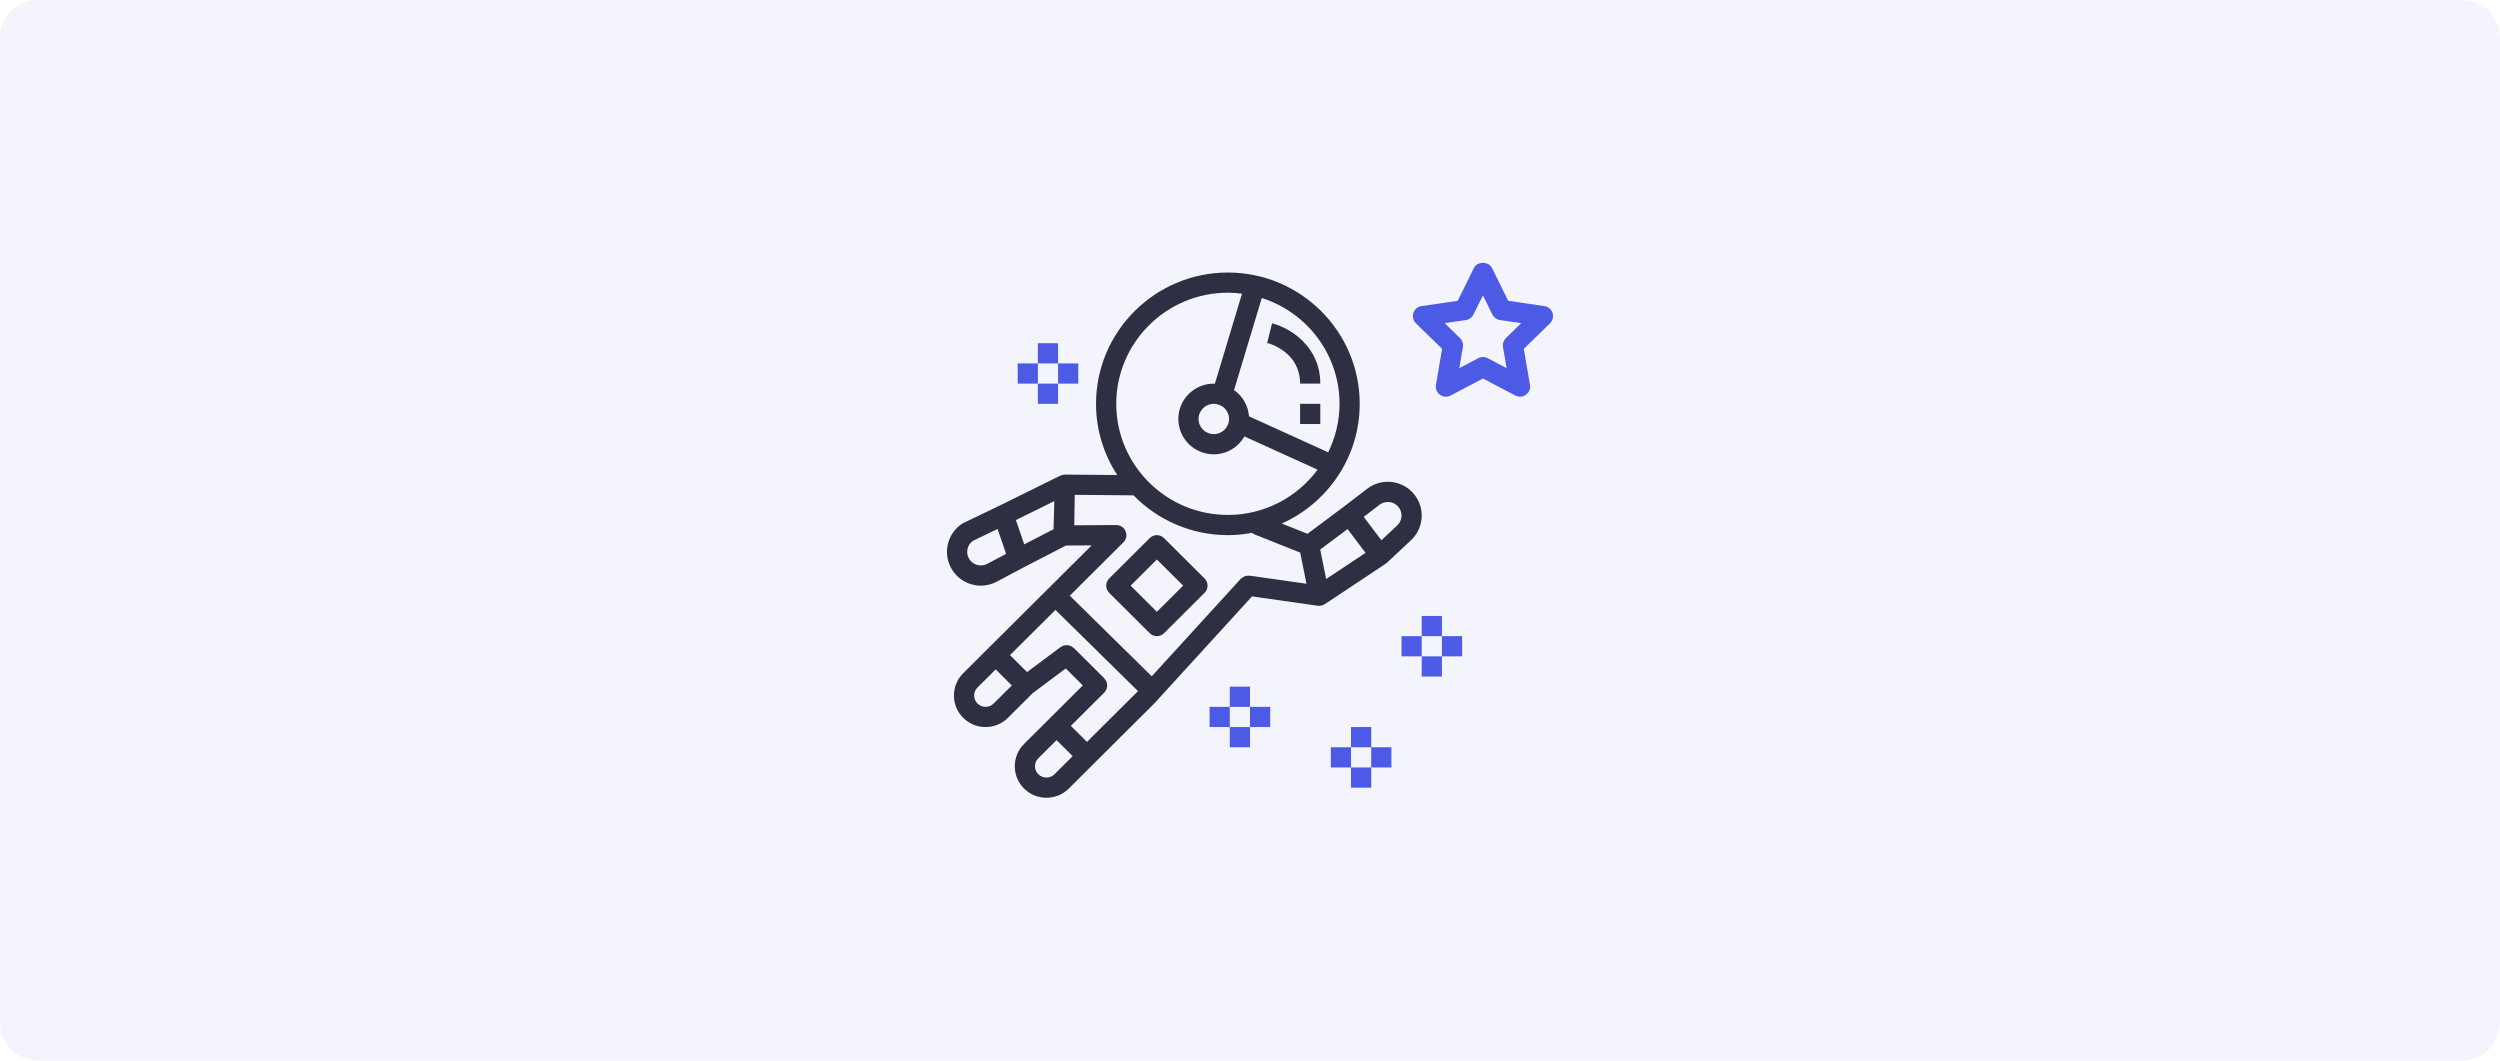
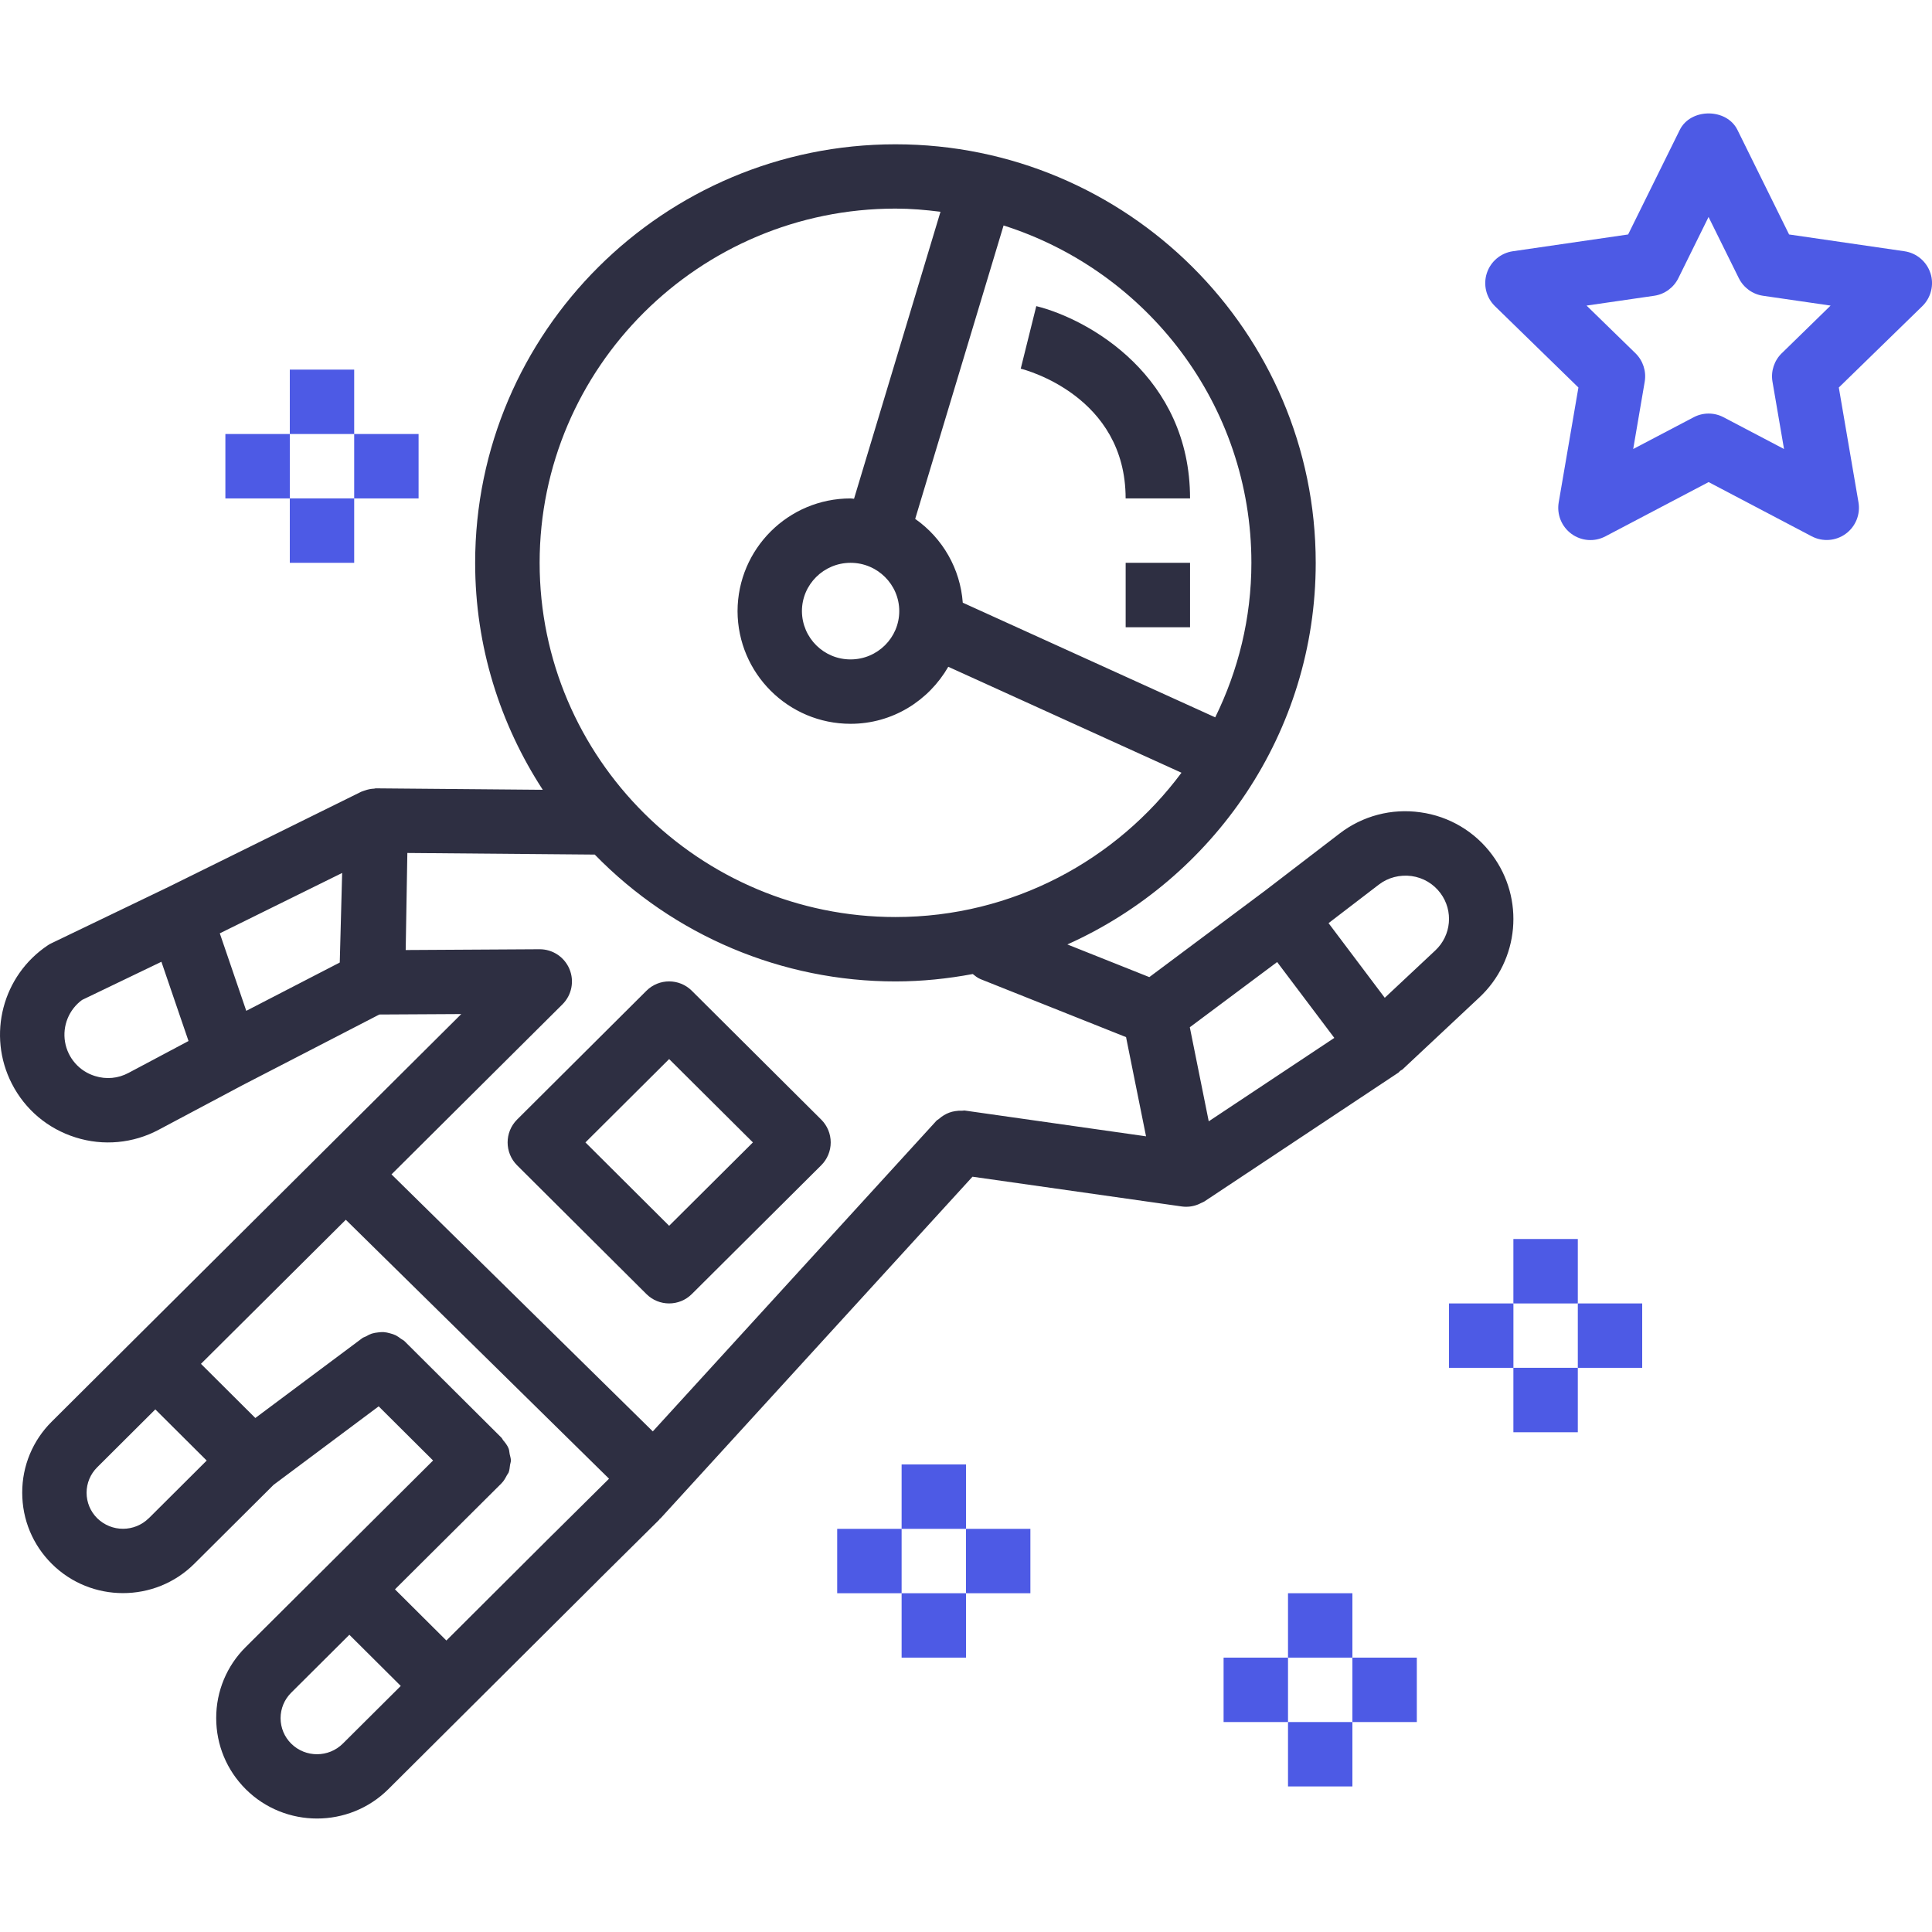
- <svg xmlns="http://www.w3.org/2000/svg" width="264" height="112" viewBox="0 0 264 112" fill="none">
-   <rect width="264" height="112" rx="4" fill="#F4F4FD" />
-   <path d="M163.948 33.048C163.822 32.663 163.489 32.382 163.087 32.323L159.267 31.767L157.557 28.305C157.198 27.575 156.002 27.575 155.644 28.305L153.934 31.767L150.113 32.323C149.711 32.382 149.378 32.662 149.251 33.048C149.127 33.434 149.23 33.859 149.521 34.142L152.287 36.837L151.634 40.643C151.566 41.043 151.73 41.447 152.058 41.686C152.39 41.928 152.823 41.957 153.182 41.767L156.6 39.97L160.018 41.767C160.173 41.849 160.345 41.89 160.515 41.89C160.735 41.89 160.956 41.822 161.142 41.686C161.47 41.447 161.635 41.043 161.565 40.643L160.913 36.837L163.679 34.142C163.968 33.858 164.073 33.434 163.948 33.048ZM159.022 35.702C158.772 35.946 158.656 36.3 158.716 36.646L159.098 38.874L157.097 37.823C156.941 37.74 156.771 37.7 156.6 37.7C156.429 37.7 156.26 37.74 156.103 37.823L154.102 38.874L154.483 36.646C154.543 36.3 154.428 35.947 154.177 35.702L152.557 34.123L154.795 33.798C155.143 33.748 155.442 33.529 155.598 33.215L156.599 31.188L157.599 33.215C157.755 33.529 158.055 33.748 158.402 33.798L160.64 34.123L159.022 35.702Z" fill="#4D5AE5" />
-   <path d="M152.267 65.044H150.134V67.178H152.267V65.044Z" fill="#4D5AE5" />
-   <path d="M152.267 69.311H150.134V71.445H152.267V69.311Z" fill="#4D5AE5" />
-   <path d="M154.4 67.178H152.267V69.311H154.4V67.178Z" fill="#4D5AE5" />
-   <path d="M150.134 67.178H148V69.311H150.134V67.178Z" fill="#4D5AE5" />
-   <path d="M144.8 76.778H142.667V78.911H144.8V76.778Z" fill="#4D5AE5" />
-   <path d="M144.8 81.045H142.667V83.178H144.8V81.045Z" fill="#4D5AE5" />
-   <path d="M146.934 78.911H144.8V81.045H146.934V78.911Z" fill="#4D5AE5" />
-   <path d="M142.667 78.911H140.533V81.045H142.667V78.911Z" fill="#4D5AE5" />
-   <path d="M132 72.511H129.867V74.645H132V72.511Z" fill="#4D5AE5" />
-   <path d="M132 76.778H129.867V78.911H132V76.778Z" fill="#4D5AE5" />
-   <path d="M134.133 74.644H132V76.778H134.133V74.644Z" fill="#4D5AE5" />
-   <path d="M129.867 74.644H127.733V76.778H129.867V74.644Z" fill="#4D5AE5" />
-   <path d="M111.733 36.244H109.6V38.377H111.733V36.244Z" fill="#4D5AE5" />
-   <path d="M111.733 40.511H109.6V42.644H111.733V40.511Z" fill="#4D5AE5" />
-   <path d="M113.866 38.377H111.733V40.511H113.866V38.377Z" fill="#4D5AE5" />
-   <path d="M109.6 38.377H107.466V40.511H109.6V38.377Z" fill="#4D5AE5" />
-   <path d="M149.43 52.319C148.855 51.543 148.011 51.044 147.053 50.91C146.091 50.773 145.141 51.026 144.373 51.614L141.87 53.533L141.869 53.534L138.073 56.368L135.358 55.286C140.2 53.114 143.585 48.27 143.585 42.646C143.585 35 137.34 28.779 129.663 28.779C121.986 28.779 115.74 35 115.74 42.646C115.74 45.417 116.569 47.995 117.981 50.163L112.453 50.115C112.45 50.115 112.447 50.115 112.443 50.115C112.426 50.115 112.412 50.123 112.396 50.125C112.291 50.129 112.187 50.15 112.086 50.187C112.06 50.196 112.034 50.202 112.009 50.213C111.997 50.218 111.984 50.219 111.971 50.226L105.505 53.419C105.504 53.419 105.503 53.419 105.503 53.419L101.716 55.24C101.674 55.259 101.631 55.283 101.59 55.311C100.08 56.316 99.566 58.289 100.393 59.902C100.834 60.759 101.583 61.391 102.505 61.68C102.86 61.791 103.223 61.845 103.584 61.845C104.163 61.845 104.737 61.703 105.262 61.423L108.038 59.947L112.566 57.608L115.28 57.593L104.396 68.424C104.395 68.425 104.394 68.425 104.393 68.426L101.716 71.093C101.083 71.722 100.735 72.557 100.735 73.448C100.735 74.337 101.083 75.175 101.716 75.805C102.365 76.452 103.22 76.776 104.074 76.776C104.93 76.776 105.783 76.452 106.435 75.805L109.063 73.188L112.545 70.588L114.346 72.382L110.823 75.89C110.822 75.892 110.821 75.892 110.82 75.893L108.142 78.559C107.51 79.189 107.162 80.024 107.162 80.915C107.162 81.804 107.51 82.641 108.142 83.272C108.792 83.918 109.647 84.243 110.502 84.243C111.356 84.243 112.212 83.918 112.862 83.272L115.541 80.605L119.826 76.339C119.827 76.337 119.827 76.336 119.828 76.335L121.847 74.335L121.839 74.328C121.852 74.315 121.87 74.311 121.883 74.297L132.215 62.98L139.157 63.968C139.207 63.976 139.257 63.979 139.307 63.979C139.437 63.979 139.561 63.948 139.682 63.902C139.717 63.889 139.748 63.872 139.781 63.855C139.819 63.836 139.86 63.825 139.896 63.801L146.323 59.534C146.347 59.518 146.359 59.492 146.382 59.475C146.407 59.455 146.439 59.447 146.463 59.424L149.006 57.042C150.329 55.803 150.511 53.772 149.43 52.319ZM104.261 59.54C103.914 59.726 103.521 59.763 103.144 59.644C102.771 59.528 102.468 59.273 102.291 58.928C101.969 58.301 102.155 57.537 102.719 57.124L105.347 55.86L105.979 57.709L106.245 58.485L104.261 59.54ZM111.255 55.885L108.158 57.485L107.648 55.992L107.281 54.918L111.334 52.917L111.255 55.885ZM141.454 42.644C141.454 44.481 141.015 46.213 140.256 47.763L131.893 43.965C131.806 42.818 131.211 41.814 130.317 41.189L133.245 31.468C138 32.981 141.454 37.417 141.454 42.644ZM117.876 42.644C117.876 36.175 123.165 30.91 129.665 30.91C130.171 30.91 130.665 30.953 131.155 31.015L128.291 40.522C128.253 40.521 128.216 40.511 128.177 40.511C126.112 40.511 124.432 42.185 124.432 44.244C124.432 46.303 126.112 47.977 128.177 47.977C129.566 47.977 130.766 47.211 131.413 46.088L139.138 49.598C136.989 52.491 133.549 54.378 129.665 54.378C123.165 54.378 117.876 49.114 117.876 42.644ZM129.789 44.244C129.789 45.126 129.065 45.844 128.177 45.844C127.288 45.844 126.565 45.126 126.565 44.244C126.565 43.362 127.288 42.644 128.177 42.644C129.065 42.644 129.789 43.362 129.789 44.244ZM104.93 74.293C104.457 74.761 103.692 74.76 103.221 74.294C102.994 74.066 102.869 73.767 102.869 73.448C102.869 73.13 102.994 72.83 103.221 72.605L105.145 70.688L106.847 72.383L104.93 74.293ZM111.357 81.759C110.885 82.228 110.119 82.229 109.648 81.76C109.42 81.533 109.295 81.234 109.295 80.915C109.295 80.597 109.42 80.297 109.648 80.072L111.573 78.154L112.378 78.955L113.276 79.849L111.357 81.759ZM118.321 74.822C118.32 74.823 118.319 74.823 118.318 74.824L114.788 78.344L113.982 77.543L113.084 76.649L116.611 73.138C116.611 73.138 116.611 73.138 116.611 73.137C116.612 73.136 116.613 73.136 116.614 73.135C116.694 73.055 116.744 72.959 116.793 72.864C116.807 72.837 116.834 72.813 116.845 72.784C116.879 72.702 116.884 72.614 116.897 72.527C116.903 72.478 116.924 72.432 116.924 72.382C116.924 72.311 116.899 72.241 116.884 72.171C116.871 72.107 116.871 72.042 116.847 71.98C116.806 71.88 116.737 71.791 116.664 71.705C116.644 71.681 116.636 71.651 116.614 71.629C116.614 71.629 116.614 71.629 116.613 71.629C116.612 71.628 116.612 71.626 116.611 71.625L113.397 68.425C113.363 68.391 113.319 68.377 113.281 68.348C113.224 68.304 113.17 68.264 113.107 68.233C113.046 68.203 112.984 68.185 112.92 68.168C112.852 68.148 112.786 68.133 112.714 68.128C112.649 68.124 112.588 68.13 112.523 68.138C112.452 68.146 112.385 68.156 112.315 68.178C112.248 68.2 112.189 68.233 112.127 68.268C112.087 68.29 112.042 68.298 112.005 68.325L108.458 70.973L106.657 69.179L111.455 64.406L120.176 72.984L118.321 74.822ZM131.958 60.788C131.927 60.784 131.899 60.796 131.868 60.794C131.79 60.789 131.715 60.795 131.637 60.808C131.577 60.818 131.519 60.83 131.461 60.85C131.393 60.874 131.331 60.906 131.268 60.944C131.208 60.98 131.154 61.019 131.102 61.067C131.076 61.089 131.045 61.1 131.022 61.125L121.625 71.417L112.969 62.904L118.635 57.267C119.053 56.851 119.055 56.176 118.639 55.758C118.429 55.548 118.152 55.444 117.876 55.445V55.444L113.439 55.471L113.494 52.256L119.702 52.309C122.232 54.897 125.761 56.511 129.665 56.511C130.54 56.511 131.393 56.42 132.224 56.266C132.304 56.33 132.383 56.395 132.483 56.435L137.302 58.355L137.607 59.872L137.964 61.643L131.958 60.788ZM140.041 61.145L139.414 58.029L142.307 55.869L143.065 56.873L144.201 58.382L140.041 61.145ZM147.548 55.483L145.872 57.053L144.01 54.58L145.673 53.306C145.983 53.067 146.374 52.97 146.758 53.02C147.145 53.074 147.486 53.276 147.718 53.588C148.152 54.172 148.078 54.986 147.548 55.483Z" fill="#2E2F42" />
-   <path d="M127.204 61.088L122.918 56.821C122.503 56.407 121.829 56.407 121.413 56.821L117.128 61.088C116.928 61.29 116.815 61.561 116.815 61.844C116.815 62.128 116.927 62.4 117.128 62.601L121.413 66.867C121.621 67.074 121.894 67.178 122.166 67.178C122.438 67.178 122.711 67.074 122.918 66.867L127.204 62.601C127.405 62.4 127.519 62.128 127.519 61.844C127.519 61.561 127.406 61.289 127.204 61.088ZM122.166 64.606L119.393 61.844L122.166 59.083L124.941 61.844L122.166 64.606Z" fill="#2E2F42" />
-   <path d="M134.328 34.142L133.813 36.213C133.955 36.248 137.289 37.117 137.289 40.511H139.422C139.422 36.477 136.091 34.58 134.328 34.142Z" fill="#2E2F42" />
-   <path d="M139.422 42.644H137.289V44.778H139.422V42.644Z" fill="#2E2F42" />
+ <svg xmlns="http://www.w3.org/2000/svg" width="64" height="64" fill="none">
+   <path fill="#4D5AE5" d="M63.948 9.048a1.068 1.068 0 0 0-.86-.725l-3.822-.556-1.71-3.462c-.358-.73-1.553-.73-1.912 0l-1.71 3.462-3.82.556a1.067 1.067 0 0 0-.592 1.819l2.765 2.695-.653 3.806c-.068.4.096.804.424 1.043.332.241.765.271 1.124.081L56.6 15.97l3.417 1.797a1.068 1.068 0 0 0 1.548-1.124l-.652-3.806 2.766-2.695a1.07 1.07 0 0 0 .27-1.094Zm-4.926 2.654c-.25.244-.366.598-.306.944l.382 2.228-2.001-1.051a1.064 1.064 0 0 0-.994 0l-2.001 1.051.381-2.228a1.068 1.068 0 0 0-.306-.944l-1.62-1.579 2.238-.325c.348-.05.647-.269.803-.584l1-2.026L57.6 9.214c.156.315.456.534.804.584l2.237.325-1.618 1.579ZM52.267 41.044h-2.134v2.134h2.134v-2.134ZM52.267 45.311h-2.134v2.134h2.134V45.31Z" />
+   <path fill="#4D5AE5" d="M54.4 43.178h-2.133v2.133H54.4v-2.133ZM50.134 43.178H48v2.133h2.134v-2.133ZM44.8 52.778h-2.133v2.133H44.8v-2.133ZM44.8 57.045h-2.133v2.133H44.8v-2.133ZM46.934 54.911H44.8v2.134h2.134V54.91Z" />
+   <path fill="#4D5AE5" d="M42.667 54.911h-2.134v2.134h2.134V54.91ZM32 48.511h-2.133v2.134H32V48.51ZM32 52.778h-2.133v2.133H32v-2.133ZM34.133 50.645H32v2.133h2.133v-2.133ZM29.867 50.645h-2.134v2.133h2.134v-2.133ZM11.733 12.244H9.6v2.133h2.133v-2.133ZM11.733 16.51H9.6v2.134h2.133v-2.133ZM13.866 14.377h-2.133v2.134h2.133v-2.134ZM9.6 14.377H7.466v2.134H9.6v-2.134Z" />
+   <path fill="#2E2F42" d="M49.43 28.319a3.548 3.548 0 0 0-2.377-1.41 3.553 3.553 0 0 0-2.68.705l-2.503 1.919h-.001l-3.796 2.835-2.715-1.082c4.842-2.172 8.227-7.016 8.227-12.64C43.585 11 37.34 4.78 29.663 4.78 21.986 4.78 15.74 11 15.74 18.646c0 2.771.828 5.348 2.24 7.517l-5.528-.048h-.01c-.017 0-.03.009-.047.01-.105.004-.209.025-.31.061-.026.01-.052.015-.077.027-.013.005-.025.006-.038.013l-6.466 3.193h-.002l-3.787 1.822a.82.82 0 0 0-.126.07A3.56 3.56 0 0 0 .393 35.9c.44.858 1.19 1.49 2.112 1.779a3.558 3.558 0 0 0 2.757-.257l2.776-1.476 4.528-2.339 2.714-.015-10.884 10.83c0 .002-.002.002-.003.003l-2.677 2.666a3.298 3.298 0 0 0-.98 2.356c0 .89.347 1.727.98 2.357.65.647 1.504.97 2.358.97.856 0 1.709-.323 2.36-.97l2.629-2.617 3.481-2.6 1.802 1.794-3.523 3.508-.003.003-2.678 2.666a3.298 3.298 0 0 0-.98 2.355c0 .89.348 1.727.98 2.358.65.646 1.505.97 2.36.97.854 0 1.71-.324 2.36-.97l2.679-2.667 4.285-4.266c0-.002 0-.003.002-.004l2.019-2-.008-.007c.013-.013.031-.017.044-.031L32.215 38.98l6.942.987a1.052 1.052 0 0 0 .525-.066c.035-.013.066-.03.1-.047.038-.019.078-.03.114-.054l6.427-4.267c.024-.016.036-.041.059-.059.025-.02.057-.028.08-.05l2.544-2.383a3.558 3.558 0 0 0 .423-4.723ZM4.26 35.54c-.346.186-.74.223-1.116.104a1.43 1.43 0 0 1-.425-2.52l2.628-1.264.632 1.849.266.776L4.26 35.54Zm6.995-3.655-3.097 1.6-.51-1.494-.367-1.073 4.053-2-.079 2.967Zm30.199-13.241c0 1.837-.438 3.57-1.198 5.119l-8.363-3.798a3.722 3.722 0 0 0-1.576-2.776l2.928-9.72C38 8.98 41.454 13.416 41.454 18.643Zm-23.578 0c0-6.47 5.289-11.734 11.789-11.734.506 0 1 .043 1.49.105l-2.864 9.507c-.038 0-.075-.011-.114-.011a3.744 3.744 0 0 0-3.745 3.733 3.744 3.744 0 0 0 3.745 3.733c1.389 0 2.589-.766 3.236-1.889l7.725 3.51c-2.15 2.893-5.59 4.78-9.473 4.78-6.5 0-11.789-5.265-11.789-11.734Zm11.913 1.6c0 .882-.724 1.6-1.612 1.6a1.608 1.608 0 0 1-1.612-1.6c0-.882.723-1.6 1.612-1.6.888 0 1.612.718 1.612 1.6ZM4.929 50.292a1.217 1.217 0 0 1-1.708.002 1.187 1.187 0 0 1 0-1.689l1.924-1.917 1.702 1.695-1.917 1.91Zm6.428 7.467a1.216 1.216 0 0 1-1.71.002 1.188 1.188 0 0 1 0-1.689l1.926-1.918.805.801.898.894-1.919 1.91Zm6.964-6.937-.004.002-3.53 3.52-.805-.801-.898-.894 3.527-3.51v-.002s.002 0 .003-.002c.08-.08.13-.176.18-.27.013-.028.04-.052.052-.08.033-.083.038-.171.05-.258.007-.049.028-.095.028-.145 0-.071-.025-.14-.04-.211-.013-.064-.013-.13-.037-.191-.04-.1-.11-.189-.183-.275-.02-.024-.027-.054-.05-.076h-.001l-.002-.004-3.214-3.2c-.034-.034-.078-.048-.116-.077a1.026 1.026 0 0 0-.174-.115.99.99 0 0 0-.187-.065 1.024 1.024 0 0 0-.206-.04 1.035 1.035 0 0 0-.19.01 1.068 1.068 0 0 0-.209.04.987.987 0 0 0-.188.09c-.04.022-.085.03-.122.057l-3.547 2.648-1.801-1.794 4.798-4.773 8.72 8.578-1.854 1.838Zm13.637-14.034c-.03-.004-.06.008-.09.006a1.044 1.044 0 0 0-.23.014.983.983 0 0 0-.37.136c-.06.036-.114.075-.166.123-.026.022-.057.033-.08.058l-9.397 10.292-8.656-8.514 5.666-5.636a1.068 1.068 0 0 0-.759-1.822l-4.437.026.055-3.215 6.208.053a13.897 13.897 0 0 0 9.963 4.202c.875 0 1.728-.09 2.559-.245.08.064.159.129.26.17l4.818 1.92.305 1.516.357 1.77-6.006-.854Zm8.083.357-.627-3.116 2.893-2.16.758 1.005 1.136 1.508-4.16 2.763Zm7.507-5.662-1.676 1.57-1.862-2.473 1.663-1.274c.31-.24.701-.336 1.085-.286.387.054.728.256.96.568.434.584.36 1.398-.17 1.895Z" />
+   <path fill="#2E2F42" d="m27.204 37.088-4.286-4.267a1.066 1.066 0 0 0-1.505 0l-4.285 4.267a1.072 1.072 0 0 0 0 1.513l4.285 4.266a1.066 1.066 0 0 0 1.505 0l4.286-4.266a1.067 1.067 0 0 0 0-1.513Zm-5.038 3.518-2.773-2.762 2.773-2.761 2.775 2.761-2.775 2.762ZM34.328 10.142l-.515 2.071c.142.035 3.475.904 3.475 4.298h2.134c0-4.034-3.331-5.931-5.093-6.37ZM39.422 18.644h-2.133v2.134h2.133v-2.134Z" />
</svg>
